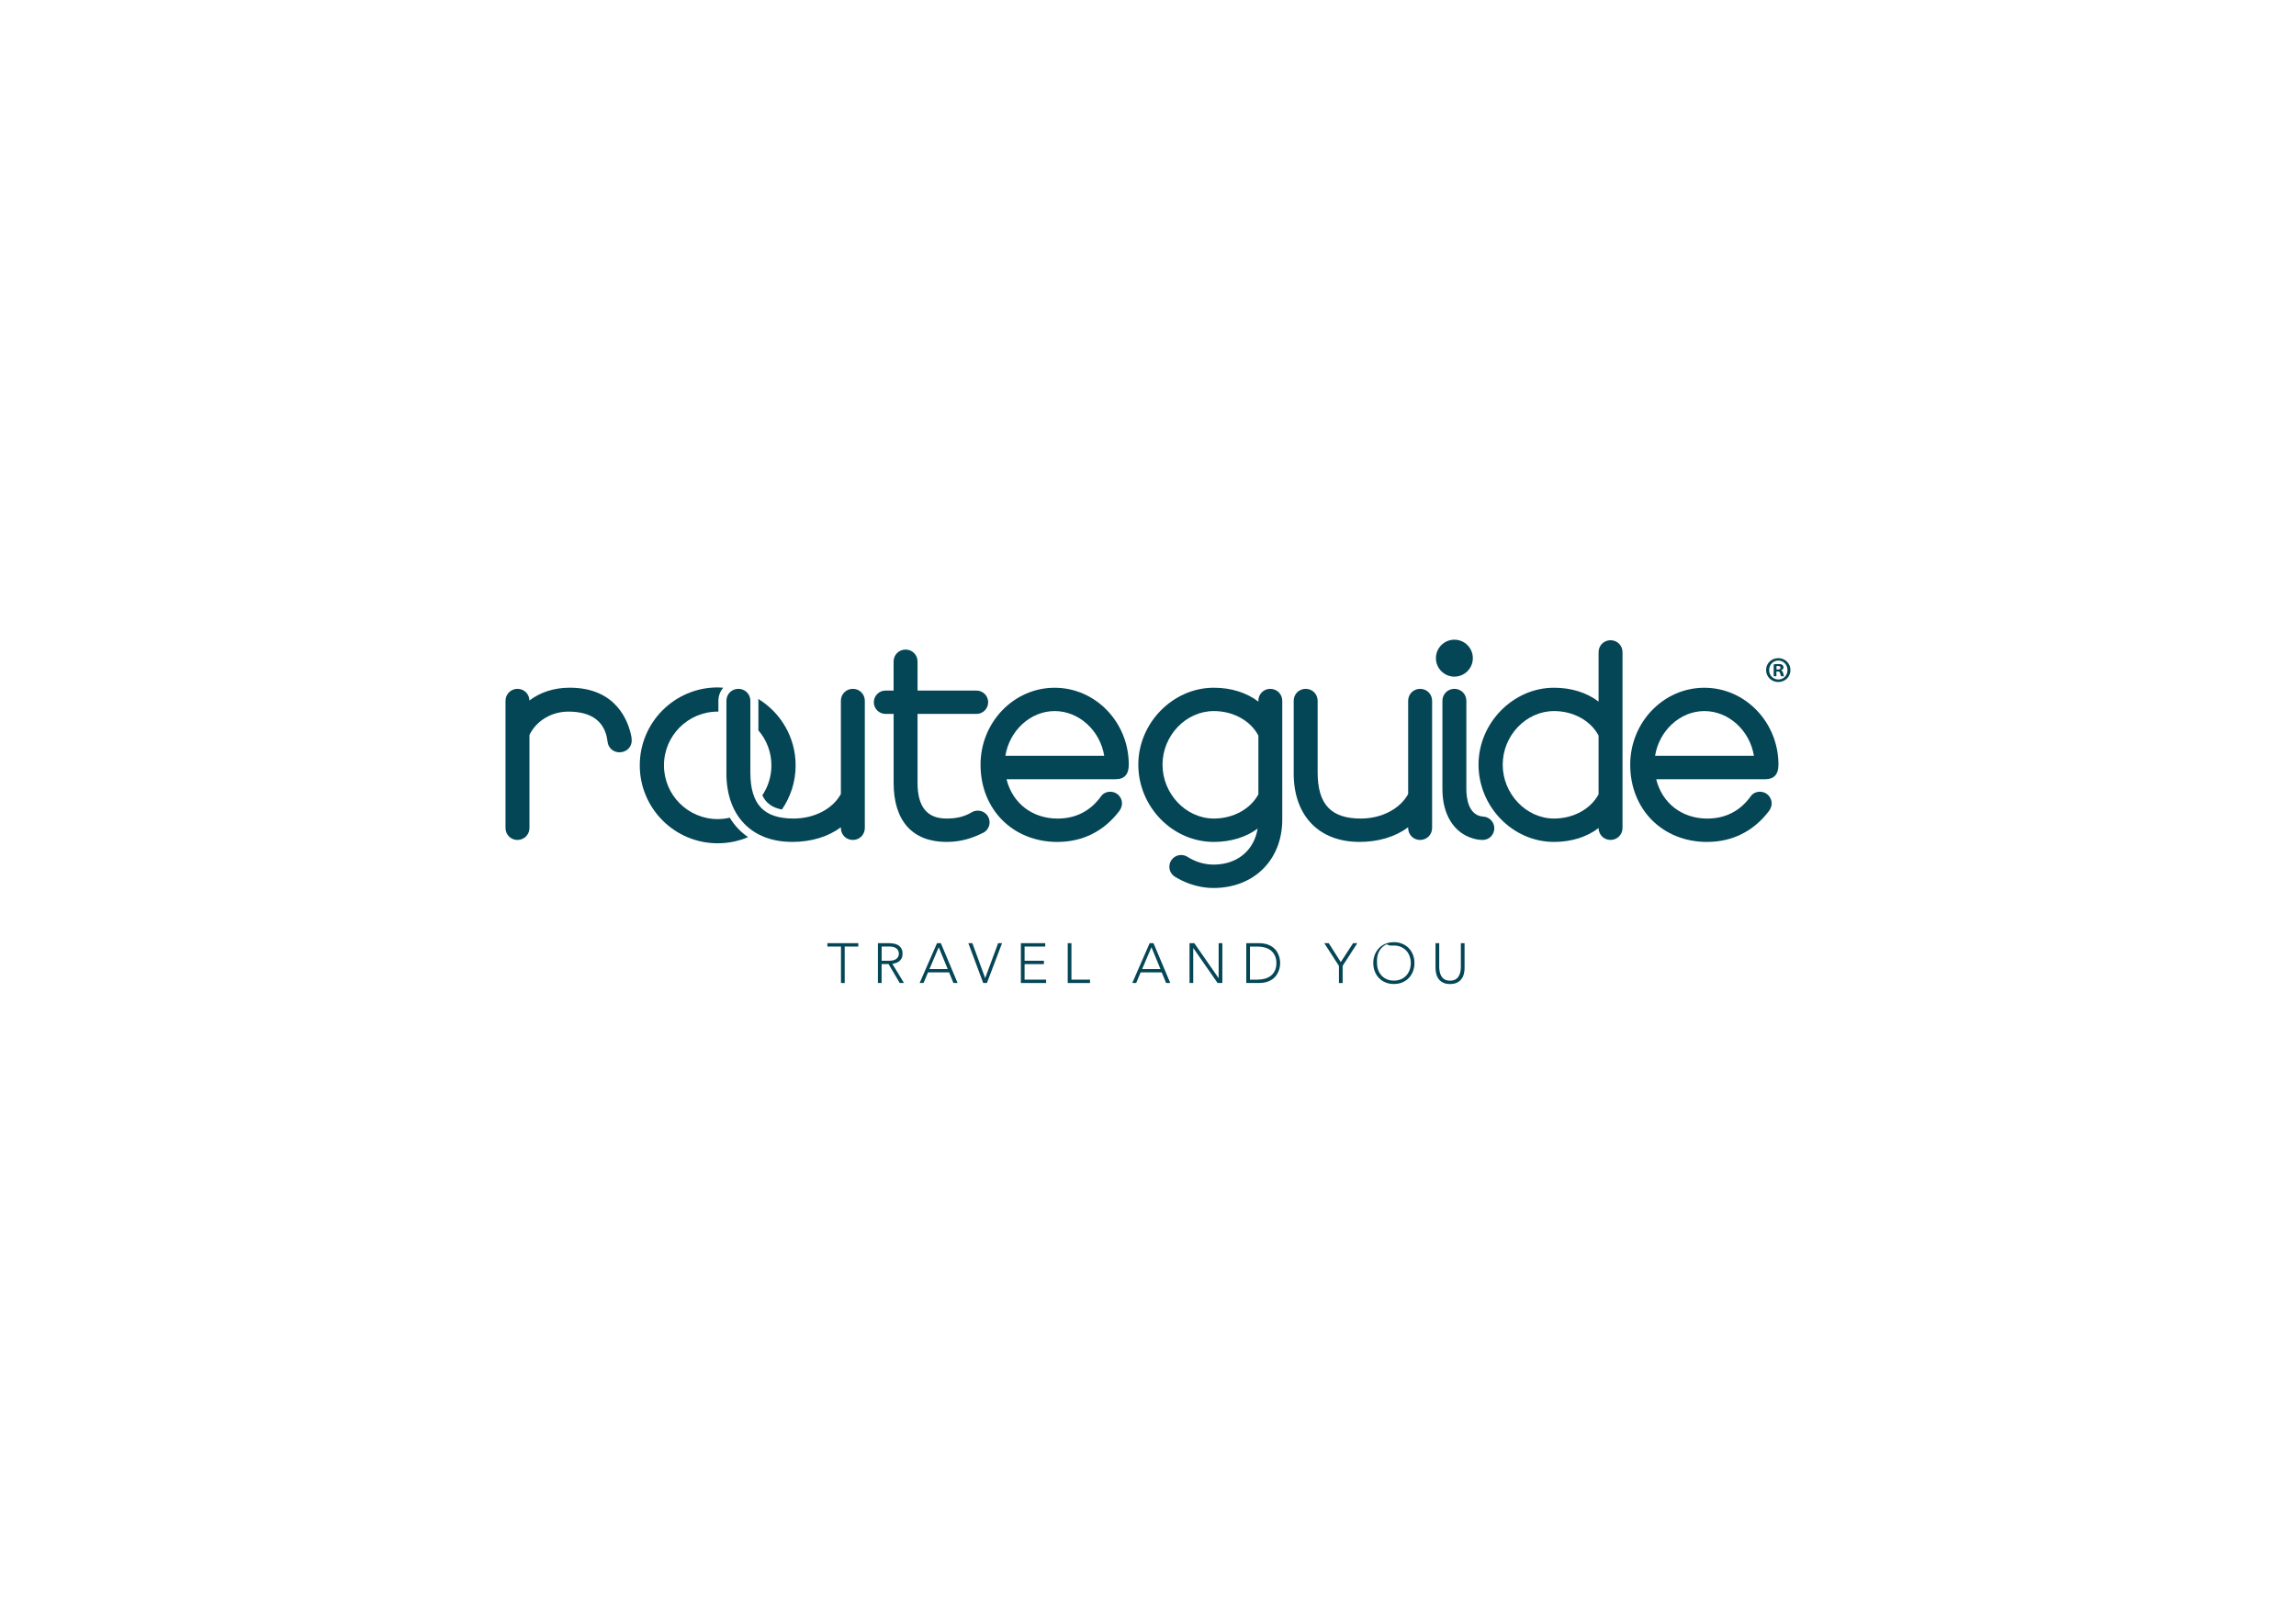
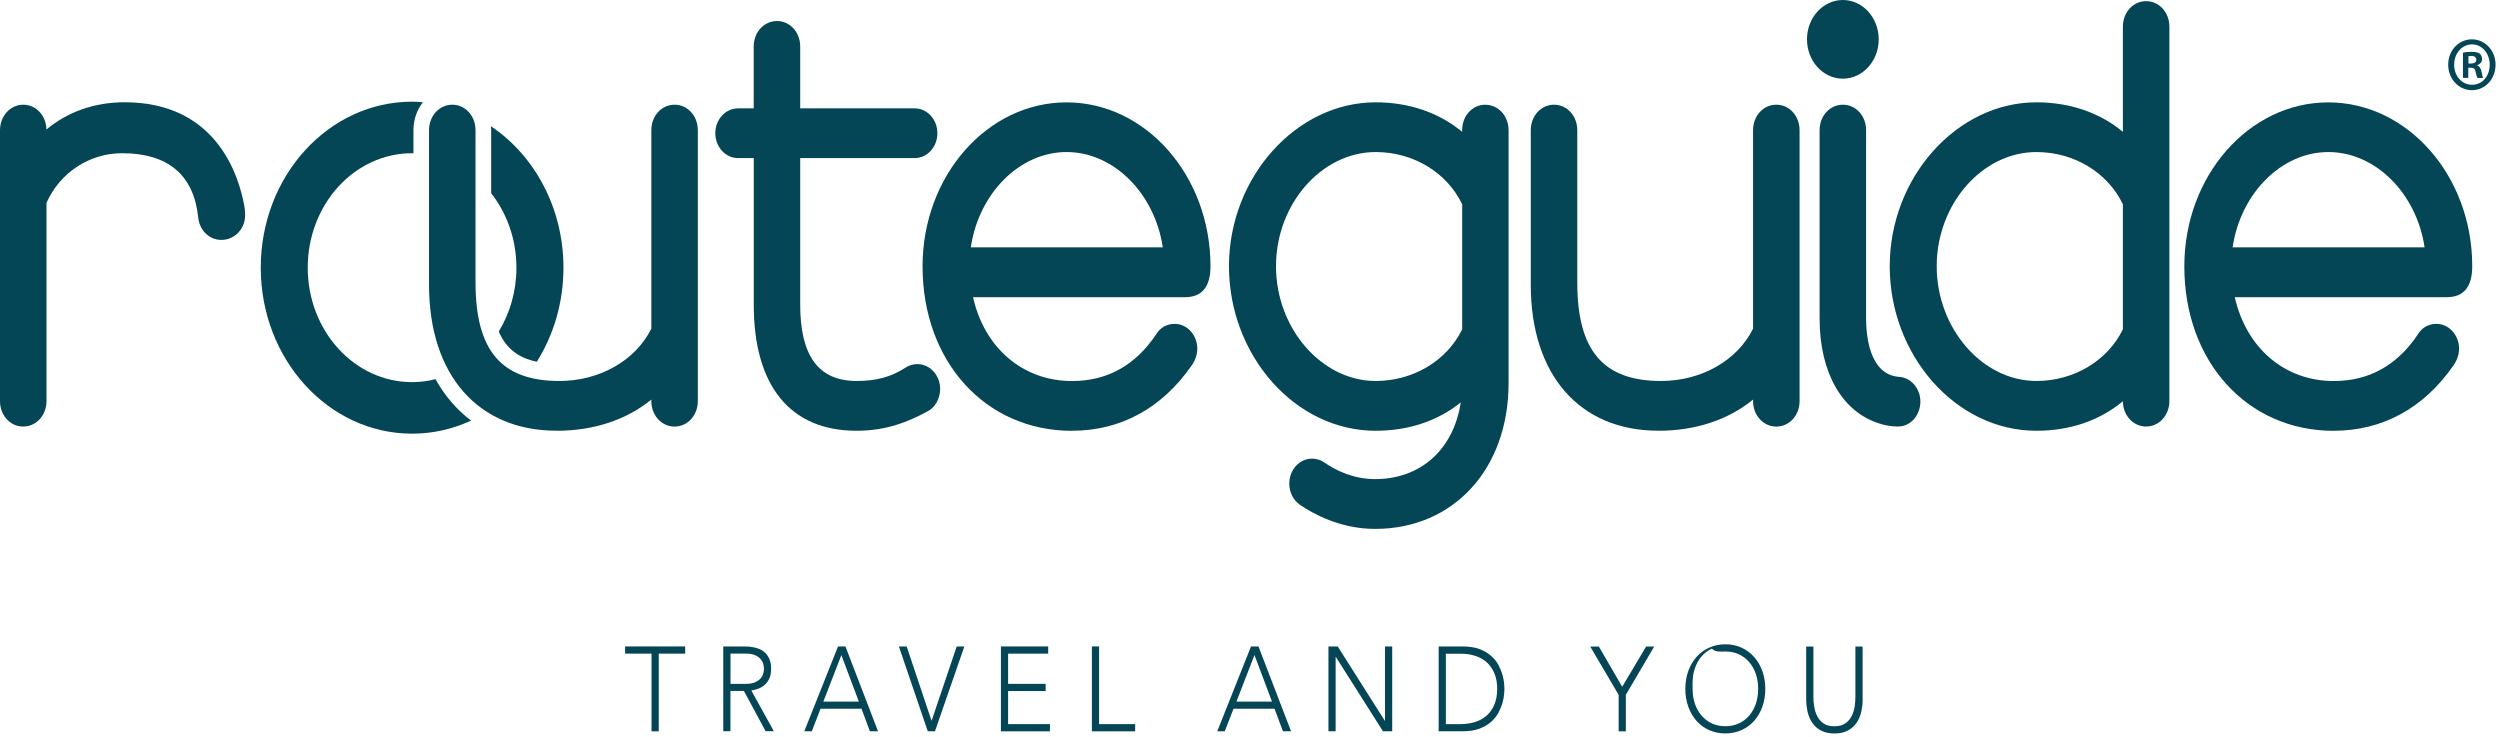
- <svg xmlns="http://www.w3.org/2000/svg" id="Layer_1" version="1.1" viewBox="0 0 841.89 595.28">
-   <defs>
-     <style>
-       .st0 {
-         fill: #044656;
-       }
-     </style>
-   </defs>
-   <g>
-     <g>
-       <path class="st0" d="M189.75,307.93c2.46,0,4.39-1.93,4.39-4.39v-34.11c2.54-5.2,8.09-8.54,14.26-8.54,8.65,0,13.49,3.7,14.37,10.94.21,2.3,2.05,3.98,4.38,3.98,2.52,0,4.49-1.88,4.49-4.28,0-.8-.12-1.45-.15-1.57-1.06-5.36-5.37-17.84-22.58-17.84-5.69,0-10.78,1.64-14.78,4.69-.06-2.4-1.96-4.27-4.38-4.27s-4.39,1.93-4.39,4.39v46.62c0,2.46,1.93,4.39,4.39,4.39Z" />
-       <path class="st0" d="M324.7,261.73h2.97v25.24c0,13.98,6.89,21.69,19.41,21.69,5.76,0,9.84-1.6,13.3-3.29,1.48-.64,2.48-2.2,2.48-3.9,0-2.36-1.92-4.28-4.28-4.28-.87,0-1.71.24-2.26.61-2.73,1.6-5.5,2.29-9.24,2.29-7.16,0-10.64-4.29-10.64-13.12v-25.24h21.62c2.36,0,4.28-1.92,4.28-4.28s-1.92-4.28-4.28-4.28h-21.62v-10.64c0-2.46-1.93-4.39-4.39-4.39s-4.39,1.93-4.39,4.39v10.64h-2.97c-2.36,0-4.28,1.92-4.28,4.28s1.92,4.28,4.28,4.28Z" />
-       <path class="st0" d="M465.8,252.54c-2.46,0-4.39,1.93-4.39,4.39v.28c-4.36-3.3-9.99-5.08-16.33-5.08-15.01,0-27.69,12.92-27.69,28.21s12.42,28.32,27.69,28.32c6.22,0,11.75-1.7,16.07-4.88-1.33,8.02-7.49,13.2-16.17,13.2-4.17,0-7.52-1.56-9.55-2.84-.66-.44-1.5-.68-2.37-.68-2.36,0-4.28,1.92-4.28,4.28,0,1.48.7,2.79,1.97,3.64,2.49,1.56,7.65,4.17,14.22,4.17,14.84,0,25.21-10.32,25.21-25.1v-43.51c0-2.46-1.93-4.39-4.39-4.39ZM461.42,291.2c-2.9,5.42-9.25,8.89-16.33,8.89-10.2,0-18.82-9.04-18.82-19.75s8.62-19.65,18.82-19.65c7.1,0,13.45,3.51,16.33,8.99v21.52Z" />
-       <path class="st0" d="M498.45,308.66c7.03,0,13.2-1.88,17.89-5.37v.26c0,2.46,1.93,4.39,4.39,4.39s4.39-1.93,4.39-4.39v-46.62c0-2.46-1.93-4.39-4.39-4.39s-4.39,1.93-4.39,4.39v34.16c-3,5.49-9.75,9-17.37,9-10.94,0-15.82-5.23-15.82-16.95v-26.21c0-2.46-1.93-4.39-4.39-4.39s-4.39,1.93-4.39,4.39v26.62c0,15.48,9.22,25.1,24.07,25.1Z" />
-       <path class="st0" d="M290.44,308.66c7.03,0,13.2-1.88,17.89-5.37v.26c0,2.46,1.93,4.39,4.39,4.39s4.39-1.93,4.39-4.39v-46.62c0-2.46-1.93-4.39-4.39-4.39s-4.39,1.93-4.39,4.39v34.16c-3,5.49-9.75,9-17.37,9-10.94,0-15.82-5.23-15.82-16.95v-26.21c0-2.46-1.93-4.39-4.39-4.39s-4.39,1.93-4.39,4.39v26.62c0,15.48,9.22,25.1,24.07,25.1Z" />
-       <path class="st0" d="M537.68,256.93c0-2.46-1.93-4.39-4.39-4.39s-4.39,1.93-4.39,4.39v32.42c0,9.29,4.24,16.05,11.25,18.05.79.26,2.18.53,3.5.53,2.68,0,4.28-2.18,4.28-4.28,0-2.33-1.86-4.22-4.17-4.28-5.49-.48-6.08-7.16-6.08-10.02v-32.42Z" />
-       <circle class="st0" cx="533.29" cy="241.29" r="6.77" />
-       <path class="st0" d="M569.83,308.66c6.35,0,11.98-1.77,16.33-5.08.02,2.44,1.94,4.35,4.39,4.35s4.39-1.93,4.39-4.39v-64.43c0-2.46-1.93-4.39-4.39-4.39s-4.39,1.93-4.39,4.39v18.1c-4.36-3.3-9.99-5.08-16.33-5.08-15.01,0-27.69,12.92-27.69,28.21s12.42,28.32,27.69,28.32ZM569.83,260.69c7.1,0,13.45,3.51,16.33,8.99v21.52c-2.9,5.42-9.25,8.89-16.33,8.89-10.2,0-18.82-9.04-18.82-19.75s8.62-19.65,18.82-19.65Z" />
-       <path class="st0" d="M625.98,308.66c9.18,0,16.98-3.88,22.59-11.24.26-.35,1.06-1.42,1.06-2.88,0-2.36-1.92-4.28-4.28-4.28-1.47,0-2.76.67-3.49,1.8-3.9,5.34-9.24,8.04-15.88,8.04-9.3,0-16.54-5.7-18.69-14.43h40.03c3.19,0,4.8-1.79,4.8-5.32,0-15.56-12.19-28.21-27.18-28.21s-27.18,12.66-27.18,28.21c0,16.41,11.86,28.32,28.21,28.32ZM624.95,260.69c8.95,0,16.68,7.17,18.17,16.4h-36.24c1.48-9.23,9.17-16.4,18.07-16.4Z" />
-       <path class="st0" d="M387.76,308.66c9.18,0,16.98-3.88,22.59-11.24.26-.35,1.06-1.42,1.06-2.88,0-2.36-1.92-4.28-4.28-4.28-1.47,0-2.76.67-3.49,1.8-3.9,5.34-9.24,8.04-15.88,8.04-9.3,0-16.54-5.7-18.69-14.43h40.03c3.19,0,4.8-1.79,4.8-5.32,0-15.56-12.19-28.21-27.18-28.21s-27.18,12.66-27.18,28.21c0,16.41,11.86,28.32,28.21,28.32ZM386.72,260.69c8.95,0,16.68,7.17,18.17,16.4h-36.24c1.48-9.23,9.17-16.4,18.07-16.4Z" />
-       <path class="st0" d="M656.52,245.64c0,2.47-1.94,4.4-4.46,4.4s-4.48-1.94-4.48-4.4,1.99-4.35,4.48-4.35,4.46,1.94,4.46,4.35ZM648.7,245.64c0,1.94,1.43,3.47,3.4,3.47s3.32-1.54,3.32-3.45-1.41-3.5-3.34-3.5-3.37,1.57-3.37,3.47ZM651.38,247.92h-1.01v-4.35c.4-.08.96-.13,1.67-.13.82,0,1.19.13,1.51.32.24.19.42.53.42.96,0,.48-.37.85-.9,1.01v.05c.43.16.66.48.8,1.06.13.66.21.93.32,1.09h-1.09c-.13-.16-.21-.56-.35-1.06-.08-.48-.34-.69-.9-.69h-.48v1.75ZM651.4,245.45h.48c.56,0,1.01-.19,1.01-.64,0-.4-.29-.66-.93-.66-.26,0-.45.03-.56.05v1.25Z" />
-       <g>
-         <path class="st0" d="M278.09,256.93v10.84c2.97,3.45,4.77,7.93,4.77,12.83,0,4.06-1.23,7.83-3.33,10.97,1.33,2.88,3.65,4.54,7.18,5.21,3.17-4.6,5.03-10.17,5.03-16.18,0-10.33-5.5-19.35-13.71-24.37.02.23.07.46.07.7Z" />
-         <path class="st0" d="M267.57,299.78c-1.42.33-2.89.51-4.41.51-10.88,0-19.7-8.82-19.7-19.7s8.82-19.7,19.7-19.7c.09,0,.18.01.26.01v-3.98c0-1.86.68-3.52,1.79-4.8-.68-.05-1.36-.1-2.05-.1-15.78,0-28.57,12.79-28.57,28.57s12.79,28.57,28.57,28.57c3.95,0,7.71-.8,11.13-2.25-2.7-1.88-4.97-4.27-6.71-7.14Z" />
-       </g>
-     </g>
-     <g>
-       <path class="st0" d="M308.37,347.02h-4.99v-1.24h11.34v1.24h-4.99v13.37h-1.36v-13.37Z" />
-       <path class="st0" d="M321.92,345.78h3.84c.19,0,.45,0,.78.02.33.01.69.06,1.07.12.39.07.78.18,1.18.33.4.15.76.37,1.07.66.32.29.58.65.78,1.09.21.44.31.98.31,1.61,0,.7-.12,1.28-.36,1.73-.24.45-.54.82-.91,1.1s-.77.49-1.21.63c-.44.14-.86.23-1.26.29l4.25,7.01h-1.55l-4.1-6.93h-2.54v6.93h-1.36v-14.6ZM323.28,352.22h2.89c.72,0,1.3-.09,1.74-.27.45-.18.79-.4,1.04-.66.25-.26.42-.54.51-.85s.14-.58.14-.82-.05-.52-.14-.83c-.09-.3-.26-.58-.51-.85-.25-.26-.59-.48-1.04-.66-.45-.18-1.03-.27-1.74-.27h-2.89v5.2Z" />
-       <path class="st0" d="M343.58,345.78h1.4l6.15,14.6h-1.53l-1.59-3.88h-7.73l-1.65,3.88h-1.42l6.37-14.6ZM344.21,347.27l-3.4,8h6.7l-3.3-8Z" />
-       <path class="st0" d="M355.08,345.78h1.46l4.7,12.81,4.75-12.81h1.44l-5.55,14.6h-1.36l-5.45-14.6Z" />
-       <path class="st0" d="M374.33,345.78h8.93v1.24h-7.57v5.2h7.09v1.24h-7.09v5.69h7.9v1.24h-9.26v-14.6Z" />
-       <path class="st0" d="M391.51,345.78h1.36v13.37h6.81v1.24h-8.17v-14.6Z" />
-       <path class="st0" d="M421.56,345.78h1.4l6.15,14.6h-1.53l-1.59-3.88h-7.74l-1.65,3.88h-1.42l6.37-14.6ZM422.2,347.27l-3.4,8h6.71l-3.3-8Z" />
-       <path class="st0" d="M436.17,345.78h1.75l8.89,12.79h.04v-12.79h1.36v14.6h-1.75l-8.89-12.79h-.04v12.79h-1.36v-14.6Z" />
-       <path class="st0" d="M456.98,345.78h4.52c1.26,0,2.34.16,3.22.46.88.31,1.61.71,2.2,1.19.58.48,1.05,1.01,1.38,1.6s.58,1.15.74,1.68c.16.54.26,1.02.3,1.45s.06.74.06.92-.02.48-.06.92-.14.92-.3,1.45c-.16.54-.41,1.1-.74,1.68s-.8,1.12-1.38,1.6c-.58.48-1.32.88-2.2,1.19-.88.31-1.95.46-3.22.46h-4.52v-14.6ZM458.34,359.15h2.8c.96,0,1.86-.12,2.7-.36s1.57-.61,2.19-1.1,1.11-1.12,1.46-1.89c.36-.76.54-1.67.54-2.71s-.18-1.95-.54-2.71c-.36-.76-.85-1.39-1.46-1.89s-1.35-.86-2.19-1.1-1.74-.36-2.7-.36h-2.8v12.13Z" />
-       <path class="st0" d="M490.95,354.1l-5.36-8.31h1.63l4.41,6.93,4.52-6.93h1.53l-5.36,8.31v6.29h-1.36v-6.29Z" />
-       <path class="st0" d="M503.55,353.08c0-1.11.19-2.14.56-3.07s.89-1.74,1.55-2.42c.66-.68,1.45-1.21,2.38-1.6.93-.38,1.95-.58,3.06-.58s2.14.19,3.06.58c.93.39,1.72.92,2.38,1.6.66.68,1.18,1.49,1.55,2.42s.56,1.96.56,3.07-.19,2.14-.56,3.08c-.37.94-.89,1.75-1.55,2.43s-1.45,1.21-2.38,1.59-1.95.57-3.06.57-2.14-.19-3.06-.57-1.72-.91-2.38-1.59c-.66-.68-1.18-1.49-1.55-2.43-.37-.94-.56-1.97-.56-3.08ZM504.92,353.08c0,.91.15,1.75.43,2.54.29.78.7,1.46,1.24,2.04.54.58,1.19,1.03,1.95,1.36.76.33,1.62.49,2.57.49s1.81-.17,2.57-.49c.76-.33,1.41-.78,1.95-1.36.54-.58.95-1.26,1.24-2.04.29-.78.43-1.63.43-2.54s-.14-1.75-.43-2.54c-.29-.78-.7-1.46-1.24-2.04-.54-.58-1.19-1.03-1.95-1.36-.76-.33-1.62-.49-2.57-.49s-1.8.17-2.57-.49c-.76.33-1.41.78-1.95,1.36-.54.58-.95,1.26-1.24,2.04-.29.78-.43,1.63-.43,2.54Z" />
-       <path class="st0" d="M537.03,354.8c0,.78-.09,1.53-.27,2.25s-.48,1.35-.9,1.9c-.42.55-.97.99-1.65,1.32s-1.52.49-2.51.49-1.83-.17-2.51-.49-1.23-.77-1.65-1.32c-.42-.55-.72-1.18-.9-1.9-.18-.72-.27-1.46-.27-2.25v-9.01h1.36v8.66c0,.52.05,1.08.15,1.67.1.59.28,1.14.57,1.65.28.51.68.93,1.2,1.26.52.33,1.2.49,2.05.49s1.54-.17,2.05-.49c.52-.33.92-.75,1.2-1.26.28-.51.47-1.06.57-1.65.1-.59.14-1.15.14-1.67v-8.66h1.36v9.01Z" />
-     </g>
-   </g>
-   <polygon class="st0" points="-616.86 -1358.42 -616.86 -278.42 1303.14 -278.42 1303.14 -492.34 1303.14 -1358.42 -616.86 -1358.42" />
+ <svg xmlns="http://www.w3.org/2000/svg" width="472" height="139" viewBox="0 0 472 139" fill="none">
+   <path d="M4.39 80.528C6.85 80.528 8.78 78.41 8.78 75.712V38.295C11.32 32.591 16.87 28.927 23.04 28.927C31.69 28.927 36.53 32.986 37.41 40.927C37.62 43.45 39.46 45.293 41.79 45.293C44.31 45.293 46.28 43.231 46.28 40.598C46.28 39.721 46.16 39.008 46.13 38.876C45.07 32.996 40.76 19.306 23.55 19.306C17.86 19.306 12.77 21.105 8.77 24.451C8.71 21.818 6.81 19.767 4.39 19.767C1.97 19.767 0 21.884 0 24.583V75.723C0 78.421 1.93 80.539 4.39 80.539V80.528Z" fill="#044656" />
+   <path d="M139.34 29.848H142.31V57.535C142.31 72.871 149.2 81.328 161.72 81.328C167.48 81.328 171.56 79.573 175.02 77.719C176.5 77.017 177.5 75.306 177.5 73.441C177.5 70.853 175.58 68.746 173.22 68.746C172.35 68.746 171.51 69.01 170.96 69.415C168.23 71.171 165.46 71.927 161.72 71.927C154.56 71.927 151.08 67.222 151.08 57.535V29.848H172.7C175.06 29.848 176.98 27.742 176.98 25.153C176.98 22.564 175.06 20.458 172.7 20.458H151.08V8.787C151.08 6.088 149.15 3.971 146.69 3.971C144.23 3.971 142.3 6.088 142.3 8.787V20.458H139.33C136.97 20.458 135.05 22.564 135.05 25.153C135.05 27.742 136.97 29.848 139.33 29.848H139.34Z" fill="#044656" />
+   <path d="M280.44 19.767C277.98 19.767 276.05 21.884 276.05 24.583V24.89C271.69 21.27 266.06 19.317 259.72 19.317C244.71 19.317 232.03 33.49 232.03 50.263C232.03 67.035 244.45 81.328 259.72 81.328C265.94 81.328 271.47 79.464 275.79 75.975C274.46 84.773 268.3 90.455 259.62 90.455C255.45 90.455 252.1 88.744 250.07 87.34C249.41 86.857 248.57 86.594 247.7 86.594C245.34 86.594 243.42 88.7 243.42 91.289C243.42 92.912 244.12 94.349 245.39 95.282C247.88 96.993 253.04 99.856 259.61 99.856C274.45 99.856 284.82 88.535 284.82 72.322V24.594C284.82 21.895 282.89 19.778 280.43 19.778L280.44 19.767ZM276.06 62.175C273.16 68.121 266.81 71.927 259.73 71.927C249.53 71.927 240.91 62.011 240.91 50.263C240.91 38.514 249.53 28.707 259.73 28.707C266.83 28.707 273.18 32.558 276.06 38.569V62.175Z" fill="#044656" />
+   <path d="M313.09 81.329C320.12 81.329 326.29 79.266 330.98 75.438V75.723C330.98 78.422 332.91 80.539 335.37 80.539C337.83 80.539 339.76 78.422 339.76 75.723V24.583C339.76 21.884 337.83 19.767 335.37 19.767C332.91 19.767 330.98 21.884 330.98 24.583V62.055C327.98 68.077 321.23 71.928 313.61 71.928C302.67 71.928 297.79 66.191 297.79 53.334V24.583C297.79 21.884 295.86 19.767 293.4 19.767C290.94 19.767 289.01 21.884 289.01 24.583V53.784C289.01 70.765 298.23 81.317 313.08 81.317L313.09 81.329Z" fill="#044656" />
+   <path d="M105.08 81.329C112.11 81.329 118.28 79.266 122.97 75.438V75.723C122.97 78.422 124.9 80.539 127.36 80.539C129.82 80.539 131.75 78.422 131.75 75.723V24.583C131.75 21.884 129.82 19.767 127.36 19.767C124.9 19.767 122.97 21.884 122.97 24.583V62.055C119.97 68.077 113.22 71.928 105.6 71.928C94.66 71.928 89.78 66.191 89.78 53.334V24.583C89.78 21.884 87.85 19.767 85.39 19.767C82.93 19.767 81 21.884 81 24.583V53.784C81 70.765 90.22 81.317 105.07 81.317L105.08 81.329Z" fill="#044656" />
+   <path d="M352.32 24.583C352.32 21.884 350.39 19.767 347.93 19.767C345.47 19.767 343.54 21.884 343.54 24.583V60.146C343.54 70.337 347.78 77.752 354.79 79.946C355.58 80.231 356.97 80.528 358.29 80.528C360.97 80.528 362.57 78.136 362.57 75.833C362.57 73.277 360.71 71.204 358.4 71.138C352.91 70.611 352.32 63.283 352.32 60.146V24.583Z" fill="#044656" />
+   <path d="M347.93 14.853C351.669 14.853 354.7 11.528 354.7 7.426C354.7 3.325 351.669 0 347.93 0C344.191 0 341.16 3.325 341.16 7.426C341.16 11.528 344.191 14.853 347.93 14.853Z" fill="#044656" />
+   <path d="M384.47 81.328C390.82 81.328 396.45 79.387 400.8 75.756C400.82 78.433 402.74 80.528 405.19 80.528C407.64 80.528 409.58 78.41 409.58 75.712V5.035C409.58 2.336 407.65 0.219 405.19 0.219C402.73 0.219 400.8 2.336 400.8 5.035V24.89C396.44 21.27 390.81 19.317 384.47 19.317C369.46 19.317 356.78 33.49 356.78 50.263C356.78 67.035 369.2 81.328 384.47 81.328ZM384.47 28.707C391.57 28.707 397.92 32.558 400.8 38.569V62.176C397.9 68.121 391.55 71.927 384.47 71.927C374.27 71.927 365.65 62.011 365.65 50.263C365.65 38.514 374.27 28.707 384.47 28.707Z" fill="#044656" />
+   <path d="M440.62 81.328C449.8 81.328 457.6 77.072 463.21 68.999C463.47 68.615 464.27 67.441 464.27 65.839C464.27 63.251 462.35 61.144 459.99 61.144C458.52 61.144 457.23 61.879 456.5 63.119C452.6 68.977 447.26 71.939 440.62 71.939C431.32 71.939 424.08 65.686 421.93 56.109H461.96C465.15 56.109 466.76 54.146 466.76 50.274C466.76 33.205 454.57 19.328 439.58 19.328C424.59 19.328 412.4 33.216 412.4 50.274C412.4 68.275 424.26 81.339 440.61 81.339L440.62 81.328ZM439.59 28.707C448.54 28.707 456.27 36.572 457.76 46.697H421.52C423 36.572 430.69 28.707 439.59 28.707Z" fill="#044656" />
+   <path d="M202.4 81.328C211.58 81.328 219.38 77.072 224.99 68.999C225.25 68.615 226.05 67.441 226.05 65.839C226.05 63.251 224.13 61.144 221.77 61.144C220.3 61.144 219.01 61.879 218.28 63.119C214.38 68.977 209.04 71.939 202.4 71.939C193.1 71.939 185.86 65.686 183.71 56.109H223.74C226.93 56.109 228.54 54.146 228.54 50.274C228.54 33.205 216.35 19.328 201.36 19.328C186.37 19.328 174.18 33.216 174.18 50.274C174.18 68.275 186.04 81.339 202.39 81.339L202.4 81.328ZM201.36 28.707C210.31 28.707 218.04 36.572 219.53 46.697H183.29C184.77 36.572 192.46 28.707 201.36 28.707Z" fill="#044656" />
+   <path d="M471.16 12.198C471.16 14.908 469.22 17.025 466.7 17.025C464.18 17.025 462.22 14.897 462.22 12.198C462.22 9.5 464.21 7.426 466.7 7.426C469.19 7.426 471.16 9.555 471.16 12.198ZM463.34 12.198C463.34 14.326 464.77 16.005 466.74 16.005C468.71 16.005 470.06 14.315 470.06 12.22C470.06 10.125 468.65 8.381 466.72 8.381C464.79 8.381 463.35 10.103 463.35 12.187L463.34 12.198ZM466.02 14.699H465.01V9.927C465.41 9.84 465.97 9.785 466.68 9.785C467.5 9.785 467.87 9.927 468.19 10.136C468.43 10.344 468.61 10.717 468.61 11.189C468.61 11.716 468.24 12.121 467.71 12.297V12.352C468.14 12.527 468.37 12.878 468.51 13.514C468.64 14.239 468.72 14.535 468.83 14.71H467.74C467.61 14.535 467.53 14.096 467.39 13.547C467.31 13.021 467.05 12.79 466.49 12.79H466.01V14.71L466.02 14.699ZM466.04 11.99H466.52C467.08 11.99 467.53 11.781 467.53 11.288C467.53 10.849 467.24 10.564 466.6 10.564C466.34 10.564 466.15 10.597 466.04 10.618V11.99Z" fill="#044656" />
+   <path d="M92.73 24.583V36.474C95.7 40.258 97.5 45.173 97.5 50.548C97.5 55.001 96.27 59.137 94.17 62.581C95.5 65.741 97.82 67.562 101.35 68.297C104.52 63.251 106.38 57.141 106.38 50.548C106.38 39.216 100.88 29.322 92.67 23.815C92.69 24.067 92.74 24.32 92.74 24.583H92.73Z" fill="#044656" />
+   <path d="M82.21 71.588C80.79 71.95 79.32 72.147 77.8 72.147C66.92 72.147 58.1 62.472 58.1 50.537C58.1 38.602 66.92 28.927 77.8 28.927C77.89 28.927 77.98 28.938 78.06 28.938V24.572C78.06 22.532 78.74 20.711 79.85 19.306C79.17 19.252 78.49 19.197 77.8 19.197C62.02 19.197 49.23 33.227 49.23 50.537C49.23 67.847 62.02 81.877 77.8 81.877C81.75 81.877 85.51 80.999 88.93 79.409C86.23 77.347 83.96 74.725 82.22 71.576L82.21 71.588Z" fill="#044656" />
+   <path d="M123.01 123.408H118.02V122.048H129.36V123.408H124.37V138.074H123.01V123.408Z" fill="#044656" />
+   <path d="M136.56 122.048H140.4C140.59 122.048 140.85 122.048 141.18 122.07C141.51 122.08 141.87 122.135 142.25 122.201C142.64 122.278 143.03 122.399 143.43 122.563C143.83 122.728 144.19 122.969 144.5 123.287C144.82 123.605 145.08 124 145.28 124.483C145.49 124.966 145.59 125.558 145.59 126.249C145.59 127.017 145.47 127.653 145.23 128.147C144.99 128.64 144.69 129.046 144.32 129.353C143.95 129.66 143.55 129.891 143.11 130.044C142.67 130.198 142.25 130.297 141.85 130.363L146.1 138.052H144.55L140.45 130.45H137.91V138.052H136.55V122.037L136.56 122.048ZM137.92 129.112H140.81C141.53 129.112 142.11 129.013 142.55 128.816C143 128.618 143.34 128.377 143.59 128.092C143.84 127.807 144.01 127.499 144.1 127.159C144.19 126.819 144.24 126.523 144.24 126.26C144.24 125.997 144.19 125.69 144.1 125.349C144.01 125.02 143.84 124.713 143.59 124.417C143.34 124.132 143 123.89 142.55 123.693C142.1 123.496 141.52 123.397 140.81 123.397H137.92V129.101V129.112Z" fill="#044656" />
+   <path d="M158.22 122.048H159.62L165.77 138.063H164.24L162.65 133.807H154.92L153.27 138.063H151.85L158.22 122.048ZM158.85 123.682L155.45 132.458H162.15L158.85 123.682Z" fill="#044656" />
+   <path d="M169.72 122.048H171.18L175.88 136.1L180.63 122.048H182.07L176.52 138.063H175.16L169.71 122.048H169.72Z" fill="#044656" />
+   <path d="M188.97 122.048H197.9V123.408H190.33V129.112H197.42V130.472H190.33V136.714H198.23V138.074H188.97V122.059V122.048Z" fill="#044656" />
+   <path d="M206.15 122.048H207.51V136.714H214.32V138.074H206.15V122.059V122.048Z" fill="#044656" />
+   <path d="M236.2 122.048H237.6L243.75 138.063H242.22L240.63 133.807H232.89L231.24 138.063H229.82L236.19 122.048H236.2ZM236.84 123.682L233.44 132.458H240.15L236.85 123.682H236.84Z" fill="#044656" />
+   <path d="M250.81 122.048H252.56L261.45 136.078H261.49V122.048H262.85V138.063H261.1L252.21 124.033H252.17V138.063H250.81V122.048Z" fill="#044656" />
+   <path d="M271.62 122.048H276.14C277.4 122.048 278.48 122.223 279.36 122.552C280.24 122.892 280.97 123.331 281.56 123.858C282.14 124.384 282.61 124.966 282.94 125.613C283.27 126.26 283.52 126.874 283.68 127.456C283.84 128.048 283.94 128.575 283.98 129.046C284.02 129.518 284.04 129.858 284.04 130.055C284.04 130.253 284.02 130.582 283.98 131.065C283.94 131.547 283.84 132.074 283.68 132.655C283.52 133.248 283.27 133.862 282.94 134.498C282.61 135.134 282.14 135.727 281.56 136.253C280.98 136.78 280.24 137.219 279.36 137.559C278.48 137.899 277.41 138.063 276.14 138.063H271.62V122.048ZM272.98 136.714H275.78C276.74 136.714 277.64 136.582 278.48 136.319C279.32 136.056 280.05 135.65 280.67 135.112C281.29 134.575 281.78 133.884 282.13 133.039C282.49 132.205 282.67 131.207 282.67 130.066C282.67 128.926 282.49 127.927 282.13 127.094C281.77 126.26 281.28 125.569 280.67 125.02C280.06 124.472 279.32 124.077 278.48 123.814C277.64 123.55 276.74 123.419 275.78 123.419H272.98V136.725V136.714Z" fill="#044656" />
+   <path d="M305.59 131.174L300.23 122.059H301.86L306.27 129.661L310.79 122.059H312.32L306.96 131.174V138.074H305.6V131.174H305.59Z" fill="#044656" />
+   <path d="M318.19 130.055C318.19 128.838 318.38 127.708 318.75 126.688C319.12 125.668 319.64 124.779 320.3 124.033C320.96 123.287 321.75 122.706 322.68 122.278C323.61 121.861 324.63 121.642 325.74 121.642C326.85 121.642 327.88 121.85 328.8 122.278C329.73 122.706 330.52 123.287 331.18 124.033C331.84 124.779 332.36 125.668 332.73 126.688C333.1 127.708 333.29 128.838 333.29 130.055C333.29 131.273 333.1 132.403 332.73 133.434C332.36 134.465 331.84 135.354 331.18 136.1C330.52 136.846 329.73 137.427 328.8 137.844C327.87 138.261 326.85 138.469 325.74 138.469C324.63 138.469 323.6 138.261 322.68 137.844C321.76 137.427 320.96 136.846 320.3 136.1C319.64 135.354 319.12 134.465 318.75 133.434C318.38 132.403 318.19 131.273 318.19 130.055ZM319.56 130.055C319.56 131.054 319.71 131.975 319.99 132.842C320.28 133.697 320.69 134.443 321.23 135.079C321.77 135.716 322.42 136.209 323.18 136.571C323.94 136.933 324.8 137.109 325.75 137.109C326.7 137.109 327.56 136.922 328.32 136.571C329.08 136.209 329.73 135.716 330.27 135.079C330.81 134.443 331.22 133.697 331.51 132.842C331.8 131.986 331.94 131.054 331.94 130.055C331.94 129.057 331.8 128.136 331.51 127.269C331.22 126.413 330.81 125.668 330.27 125.031C329.73 124.395 329.08 123.901 328.32 123.539C327.56 123.177 326.7 123.002 325.75 123.002C324.8 123.002 323.95 123.188 323.18 122.464C322.42 122.826 321.77 123.32 321.23 123.956C320.69 124.593 320.28 125.338 319.99 126.194C319.7 127.05 319.56 127.982 319.56 128.98V130.055Z" fill="#044656" />
+   <path d="M351.67 131.942C351.67 132.798 351.58 133.621 351.4 134.41C351.22 135.2 350.92 135.891 350.5 136.495C350.08 137.098 349.53 137.581 348.85 137.943C348.17 138.305 347.33 138.48 346.34 138.48C345.35 138.48 344.51 138.294 343.83 137.943C343.15 137.591 342.6 137.098 342.18 136.495C341.76 135.891 341.46 135.2 341.28 134.41C341.1 133.621 341.01 132.809 341.01 131.942V122.059H342.37V131.558C342.37 132.129 342.42 132.743 342.52 133.39C342.62 134.037 342.8 134.641 343.09 135.2C343.37 135.76 343.77 136.22 344.29 136.582C344.81 136.944 345.49 137.12 346.34 137.12C347.19 137.12 347.88 136.933 348.39 136.582C348.91 136.22 349.31 135.76 349.59 135.2C349.87 134.641 350.06 134.037 350.16 133.39C350.26 132.743 350.3 132.129 350.3 131.558V122.059H351.66V131.942H351.67Z" fill="#044656" />
</svg>
